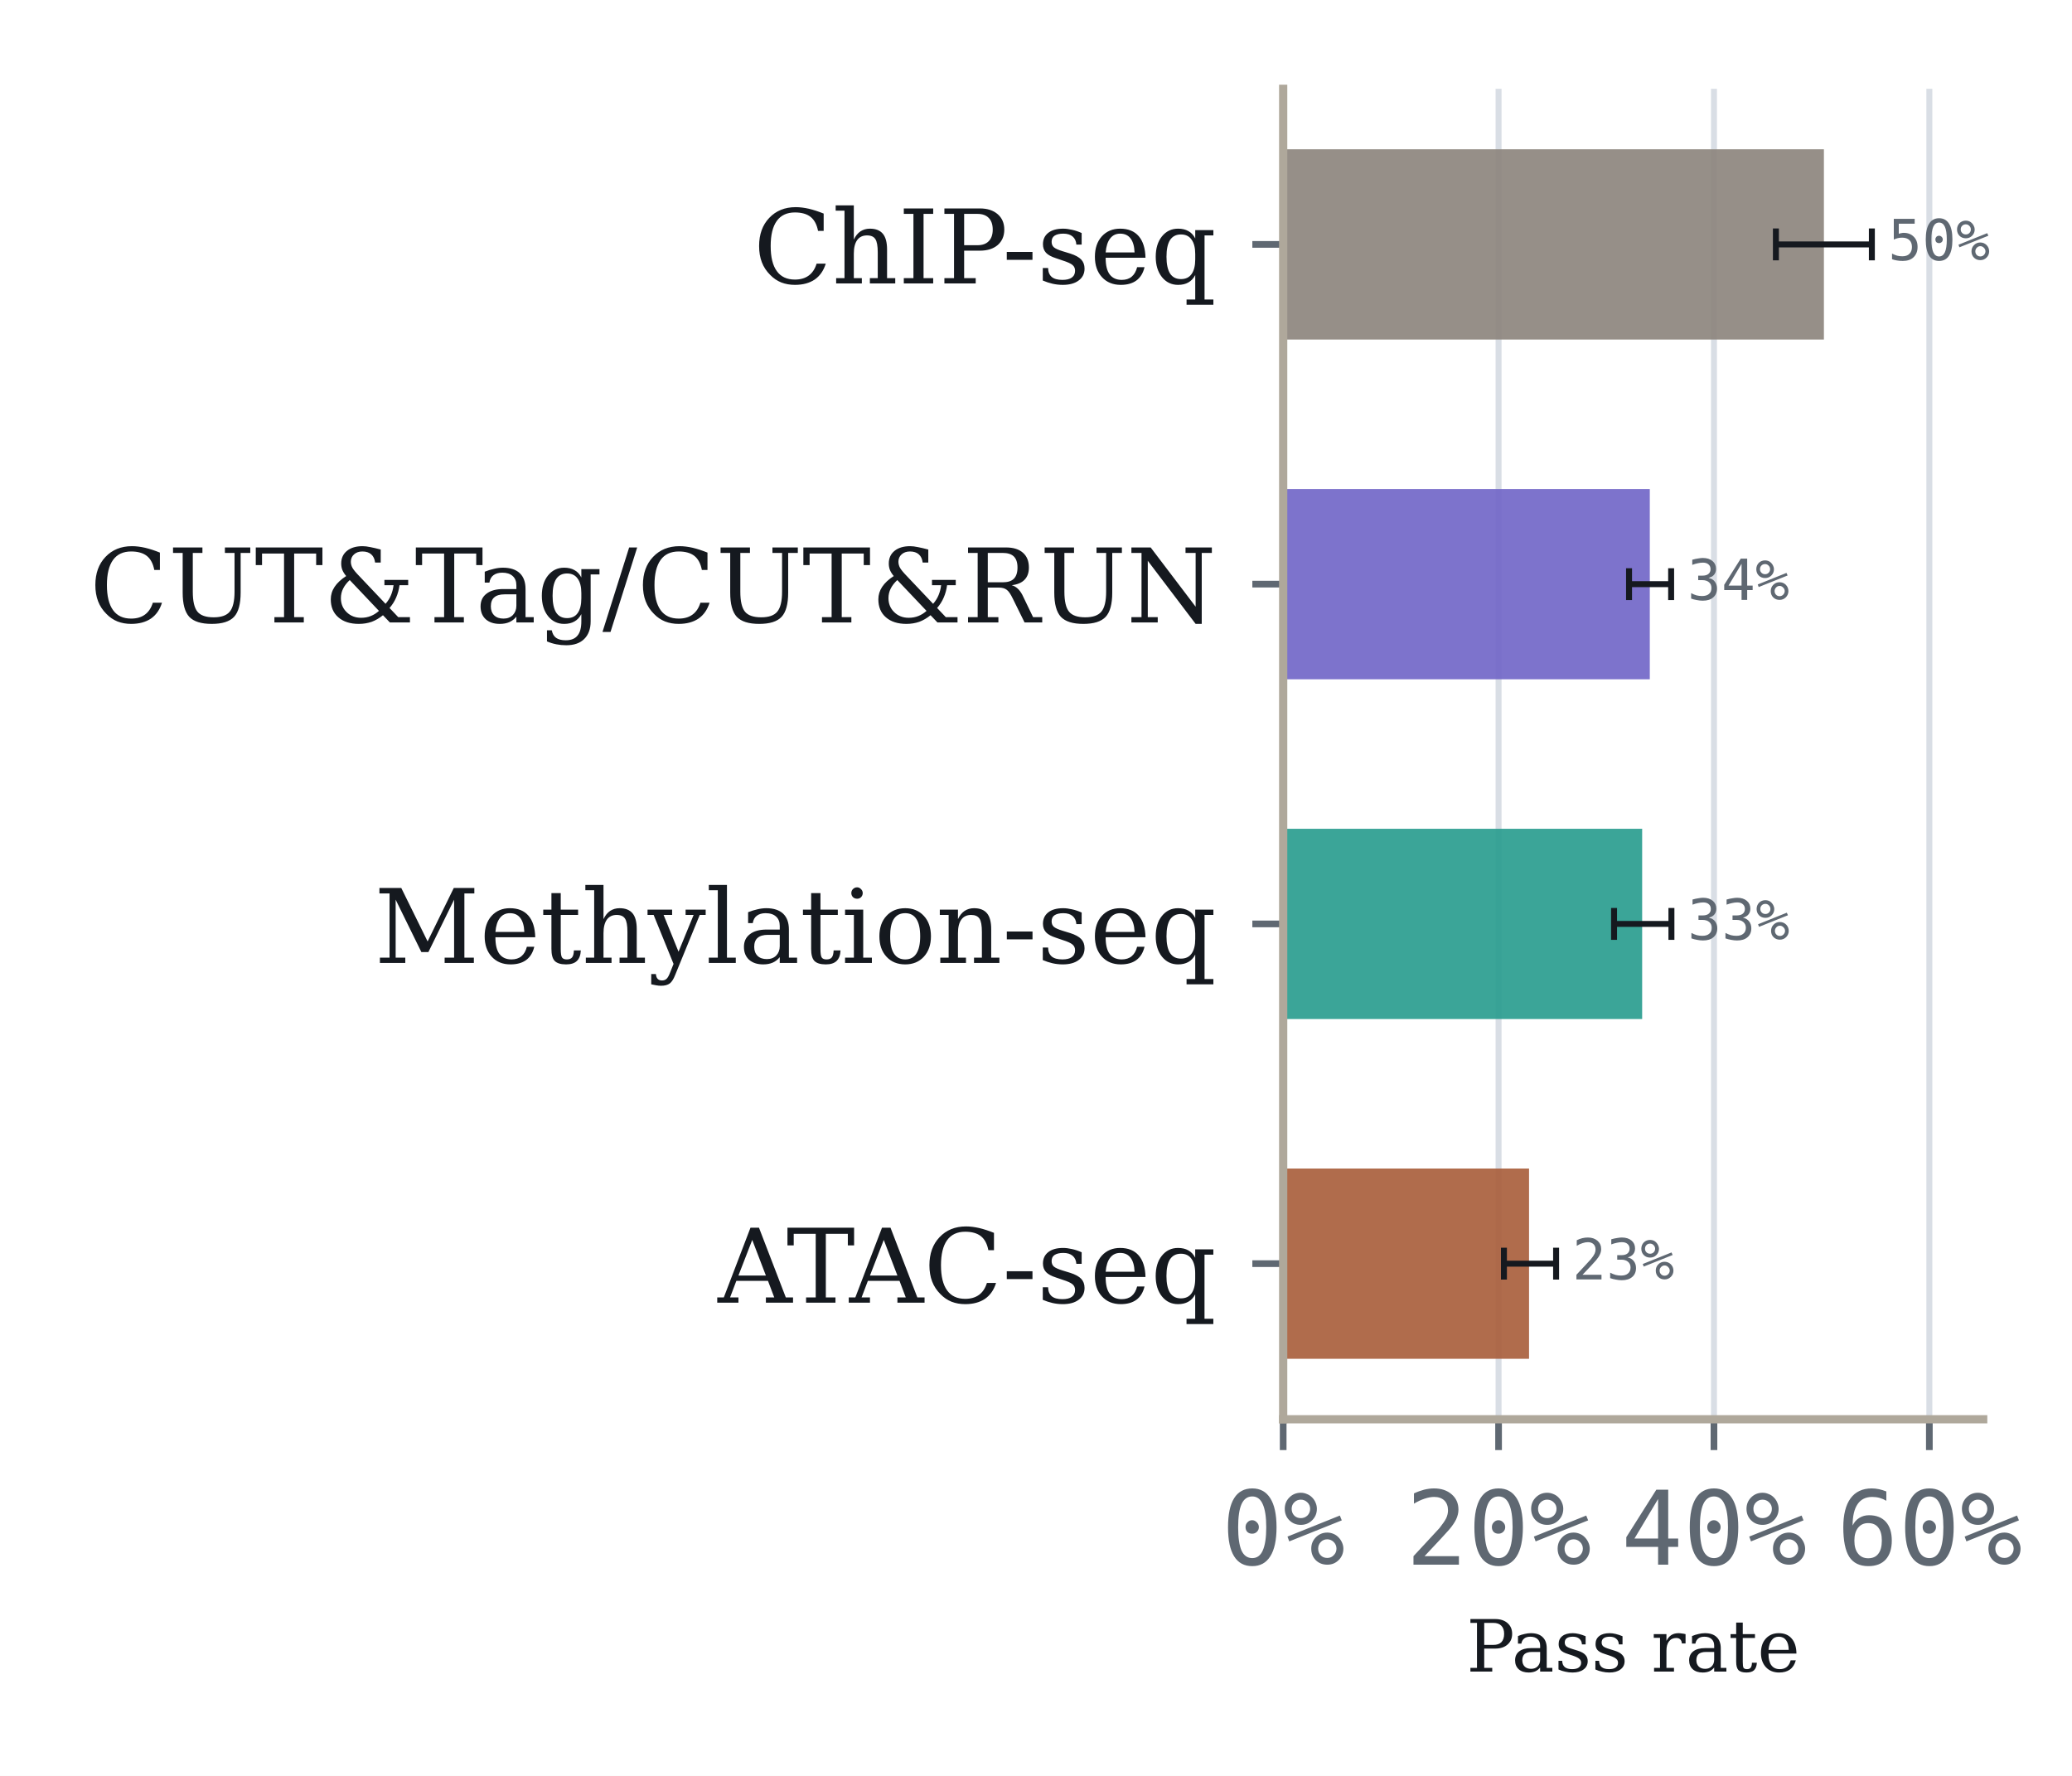
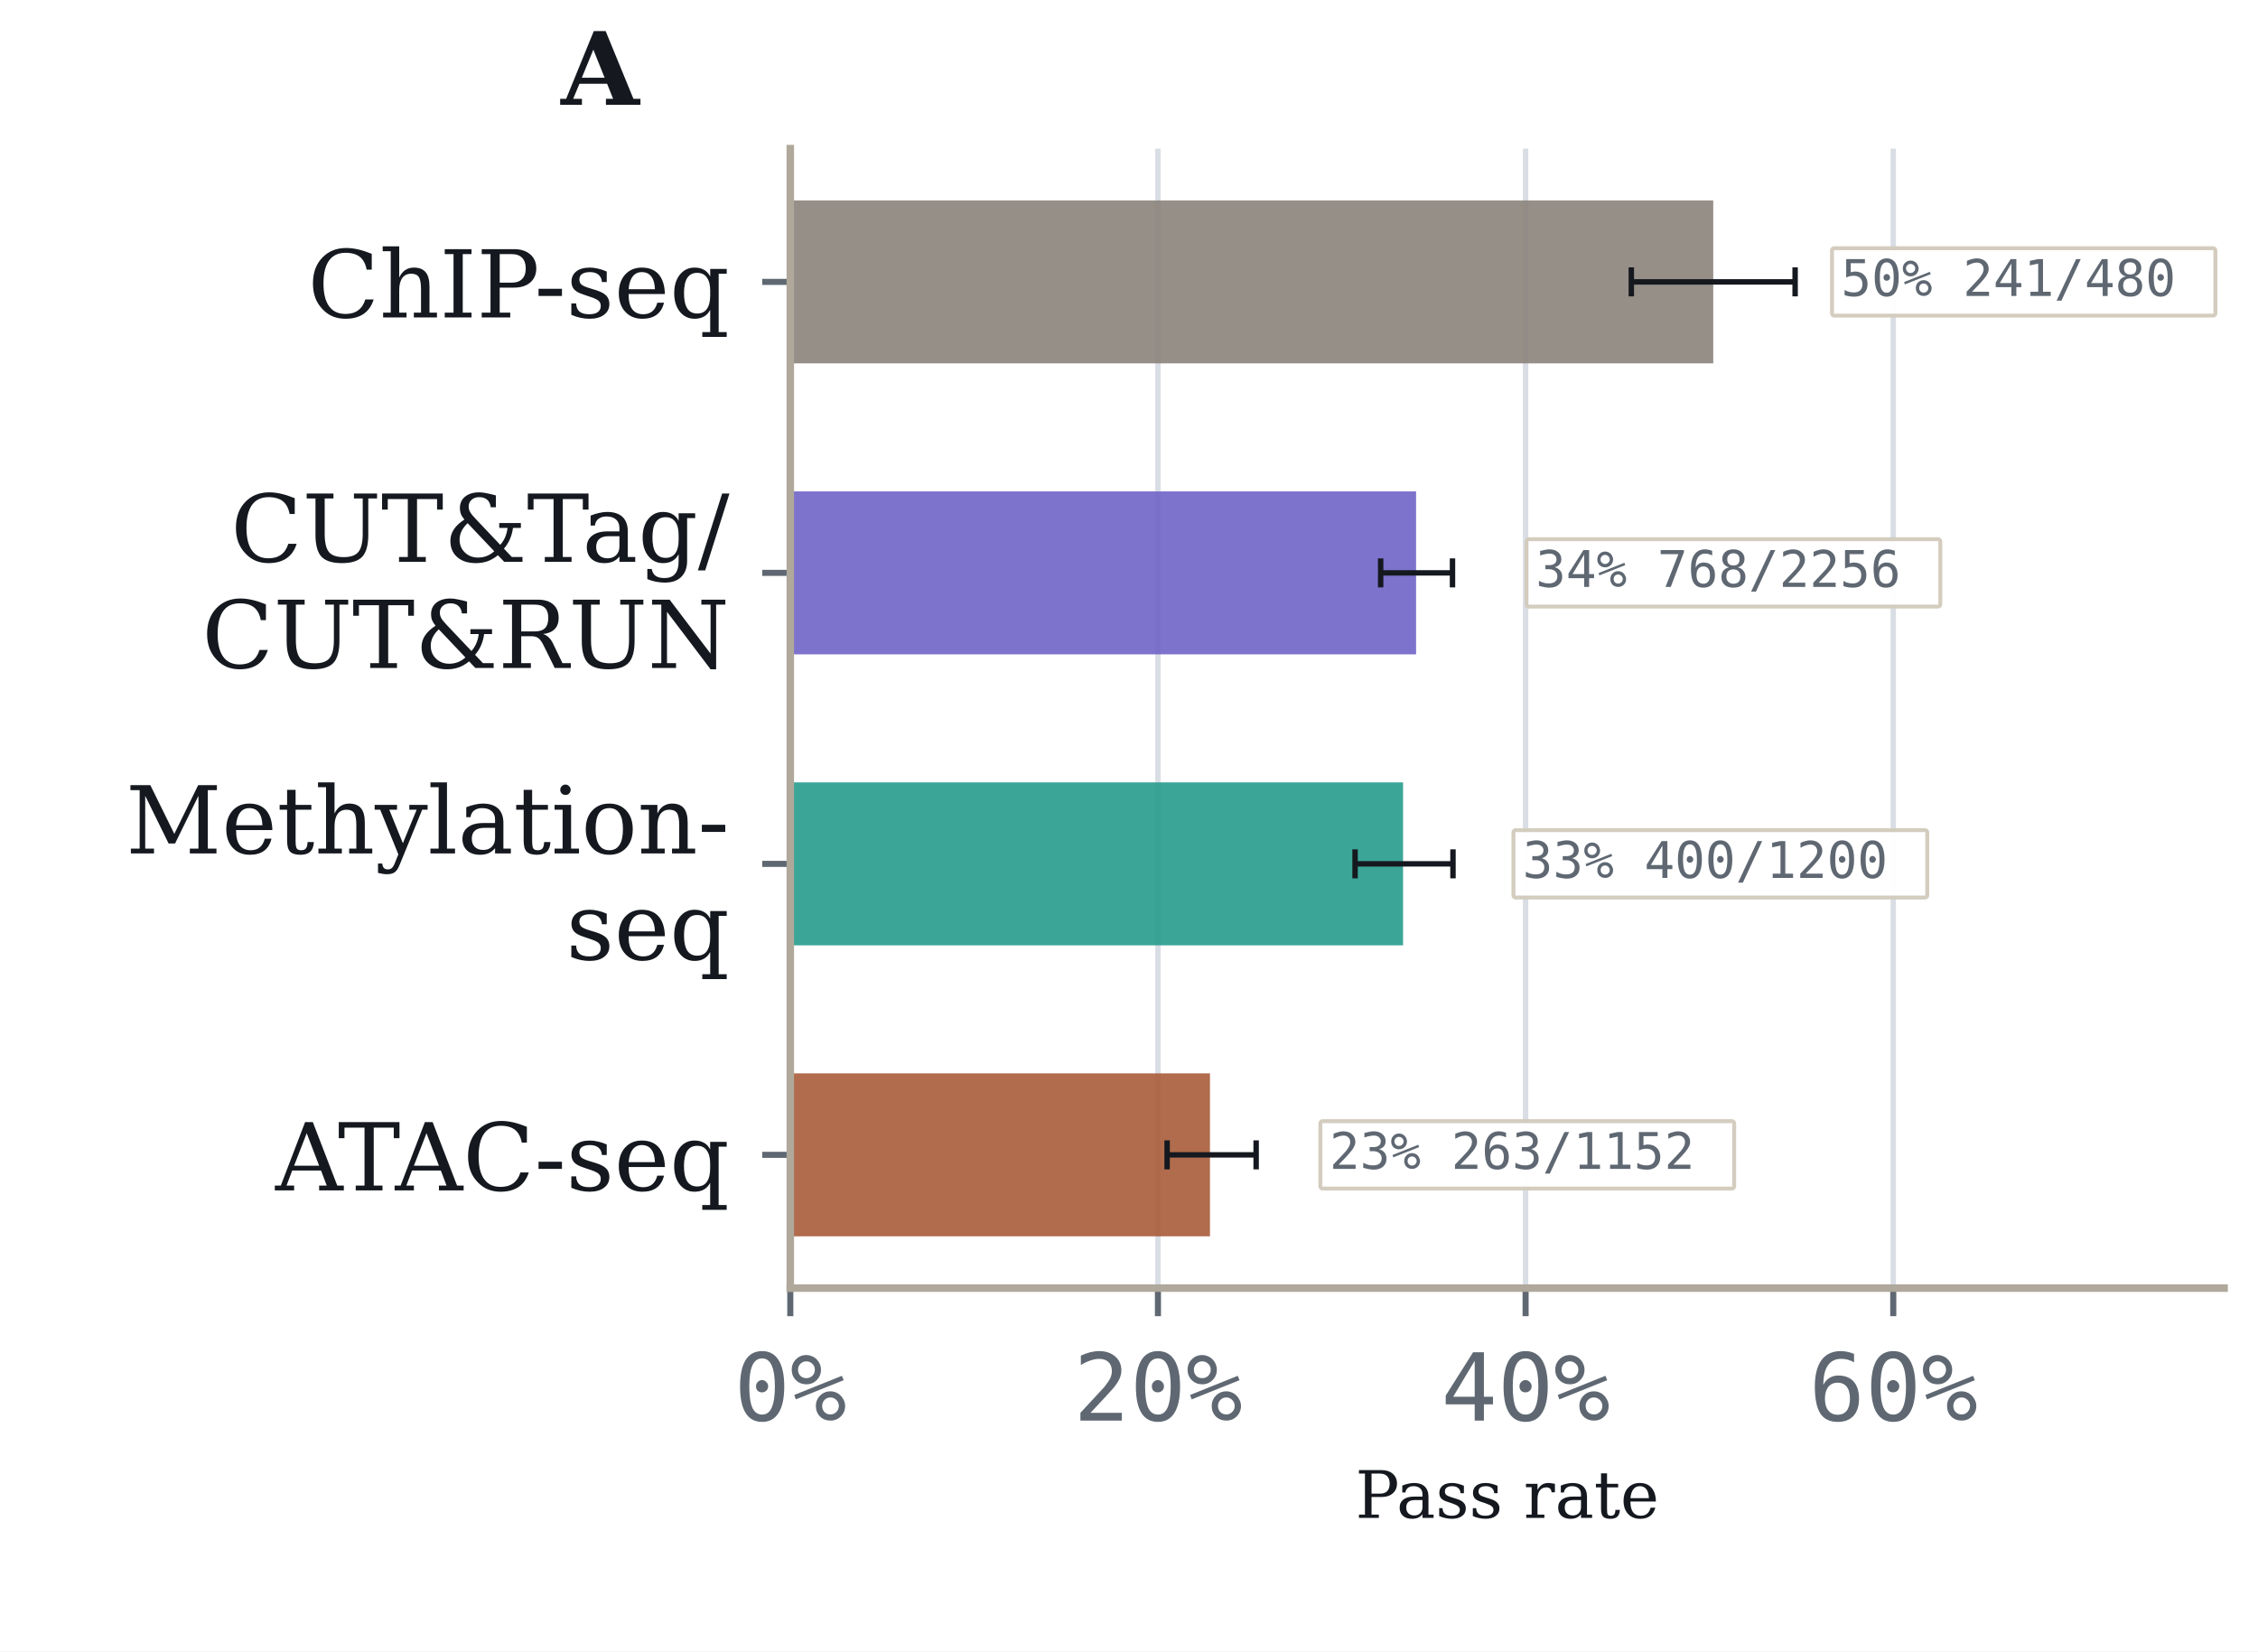
- <svg xmlns="http://www.w3.org/2000/svg" xmlns:xlink="http://www.w3.org/1999/xlink" width="201.6pt" height="172.8pt" viewBox="0 0 201.6 172.8" version="1.1">
+ <svg xmlns="http://www.w3.org/2000/svg" xmlns:xlink="http://www.w3.org/1999/xlink" width="241.2pt" height="176.4pt" viewBox="0 0 241.2 176.4" version="1.1">
  <defs>
    <style type="text/css">*{stroke-linejoin: round; stroke-linecap: butt}</style>
  </defs>
  <g id="figure_1">
    <g id="patch_1">
-       <path d="M 0 172.8  L 201.6 172.8  L 201.6 0  L 0 0  z " style="fill: #ffffff" />
+       <path d="M 0 176.4  L 241.2 176.4  L 241.2 0  L 0 0  z " style="fill: #ffffff" />
    </g>
    <g id="axes_1">
      <g id="patch_2">
-         <path d="M 124.85 138.1  L 192.96 138.1  L 192.96 8.64  L 124.85 8.64  z " style="fill: #ffffff" />
+         <path d="M 84.42 137.592  L 237.582 137.592  L 237.582 15.876  L 84.42 15.876  z " style="fill: #ffffff" />
      </g>
      <g id="matplotlib.axis_1">
        <g id="xtick_1">
          <g id="line2d_1">
-             <path d="M 124.85 138.1  L 124.85 8.64  " clip-path="url(#p88992d8bb0)" style="fill: none; stroke: #d9dee5; stroke-width: 0.58; stroke-linecap: square" />
+             <path d="M 84.42 137.592  L 84.42 15.876  " clip-path="url(#p98bb3c0f68)" style="fill: none; stroke: #d9dee5; stroke-width: 0.58; stroke-linecap: square" />
          </g>
          <g id="line2d_2">
            <defs>
-               <path id="m50f9d37991" d="M 0 0  L 0 3  " style="stroke: #5f6872; stroke-width: 0.65" />
+               <path id="m6adbc3988e" d="M 0 0  L 0 3  " style="stroke: #5f6872; stroke-width: 0.65" />
            </defs>
            <g>
-               <use xlink:href="#m50f9d37991" x="124.85" y="138.1" style="fill: #5f6872; stroke: #5f6872; stroke-width: 0.65" />
+               <use xlink:href="#m6adbc3988e" x="84.42" y="137.592" style="fill: #5f6872; stroke: #5f6872; stroke-width: 0.65" />
            </g>
          </g>
          <g id="text_1">
-             <text style="font-size: 10px; font-family: 'DejaVu Sans Mono', monospace; text-anchor: middle; fill: #5f6872" x="124.85" y="152.252" transform="rotate(-0 124.85 152.2516)">0%</text>
+             <text style="font-size: 10px; font-family: 'DejaVu Sans Mono', monospace; text-anchor: middle; fill: #5f6872" x="84.42" y="151.744" transform="rotate(-0 84.42 151.7436)">0%</text>
          </g>
        </g>
        <g id="xtick_2">
          <g id="line2d_3">
-             <path d="M 145.807 138.1  L 145.807 8.64  " clip-path="url(#p88992d8bb0)" style="fill: none; stroke: #d9dee5; stroke-width: 0.58; stroke-linecap: square" />
+             <path d="M 123.692 137.592  L 123.692 15.876  " clip-path="url(#p98bb3c0f68)" style="fill: none; stroke: #d9dee5; stroke-width: 0.58; stroke-linecap: square" />
          </g>
          <g id="line2d_4">
            <g>
-               <use xlink:href="#m50f9d37991" x="145.807" y="138.1" style="fill: #5f6872; stroke: #5f6872; stroke-width: 0.65" />
+               <use xlink:href="#m6adbc3988e" x="123.692" y="137.592" style="fill: #5f6872; stroke: #5f6872; stroke-width: 0.65" />
            </g>
          </g>
          <g id="text_2">
-             <text style="font-size: 10px; font-family: 'DejaVu Sans Mono', monospace; text-anchor: middle; fill: #5f6872" x="145.807" y="152.252" transform="rotate(-0 145.8069 152.2516)">20%</text>
+             <text style="font-size: 10px; font-family: 'DejaVu Sans Mono', monospace; text-anchor: middle; fill: #5f6872" x="123.692" y="151.744" transform="rotate(-0 123.6923 151.7436)">20%</text>
          </g>
        </g>
        <g id="xtick_3">
          <g id="line2d_5">
-             <path d="M 166.764 138.1  L 166.764 8.64  " clip-path="url(#p88992d8bb0)" style="fill: none; stroke: #d9dee5; stroke-width: 0.58; stroke-linecap: square" />
+             <path d="M 162.965 137.592  L 162.965 15.876  " clip-path="url(#p98bb3c0f68)" style="fill: none; stroke: #d9dee5; stroke-width: 0.58; stroke-linecap: square" />
          </g>
          <g id="line2d_6">
            <g>
-               <use xlink:href="#m50f9d37991" x="166.764" y="138.1" style="fill: #5f6872; stroke: #5f6872; stroke-width: 0.65" />
+               <use xlink:href="#m6adbc3988e" x="162.965" y="137.592" style="fill: #5f6872; stroke: #5f6872; stroke-width: 0.65" />
            </g>
          </g>
          <g id="text_3">
-             <text style="font-size: 10px; font-family: 'DejaVu Sans Mono', monospace; text-anchor: middle; fill: #5f6872" x="166.764" y="152.252" transform="rotate(-0 166.7638 152.2516)">40%</text>
+             <text style="font-size: 10px; font-family: 'DejaVu Sans Mono', monospace; text-anchor: middle; fill: #5f6872" x="162.965" y="151.744" transform="rotate(-0 162.9646 151.7436)">40%</text>
          </g>
        </g>
        <g id="xtick_4">
          <g id="line2d_7">
-             <path d="M 187.721 138.1  L 187.721 8.64  " clip-path="url(#p88992d8bb0)" style="fill: none; stroke: #d9dee5; stroke-width: 0.58; stroke-linecap: square" />
+             <path d="M 202.237 137.592  L 202.237 15.876  " clip-path="url(#p98bb3c0f68)" style="fill: none; stroke: #d9dee5; stroke-width: 0.58; stroke-linecap: square" />
          </g>
          <g id="line2d_8">
            <g>
-               <use xlink:href="#m50f9d37991" x="187.721" y="138.1" style="fill: #5f6872; stroke: #5f6872; stroke-width: 0.65" />
+               <use xlink:href="#m6adbc3988e" x="202.237" y="137.592" style="fill: #5f6872; stroke: #5f6872; stroke-width: 0.65" />
            </g>
          </g>
          <g id="text_4">
-             <text style="font-size: 10px; font-family: 'DejaVu Sans Mono', monospace; text-anchor: middle; fill: #5f6872" x="187.721" y="152.252" transform="rotate(-0 187.7208 152.2516)">60%</text>
+             <text style="font-size: 10px; font-family: 'DejaVu Sans Mono', monospace; text-anchor: middle; fill: #5f6872" x="202.237" y="151.744" transform="rotate(-0 202.2369 151.7436)">60%</text>
          </g>
        </g>
        <g id="text_5">
-           <text style="font-size: 7px; font-family: 'DejaVu Serif', serif; text-anchor: middle; fill: #15191f" x="158.905" y="162.65" transform="rotate(-0 158.905 162.6502)">Pass rate</text>
+           <text style="font-size: 7px; font-family: 'DejaVu Serif', serif; text-anchor: middle; fill: #15191f" x="161.001" y="162.142" transform="rotate(-0 161.001 162.1422)">Pass rate</text>
        </g>
      </g>
      <g id="matplotlib.axis_2">
        <g id="ytick_1">
          <g id="line2d_9">
            <defs>
-               <path id="m5c9ed3ac0d" d="M 0 0  L -3 0  " style="stroke: #5f6872; stroke-width: 0.65" />
+               <path id="m7a7b6882da" d="M 0 0  L -3 0  " style="stroke: #5f6872; stroke-width: 0.65" />
            </defs>
            <g>
-               <use xlink:href="#m5c9ed3ac0d" x="124.85" y="122.959" style="fill: #5f6872; stroke: #5f6872; stroke-width: 0.65" />
+               <use xlink:href="#m7a7b6882da" x="84.42" y="30.111" style="fill: #5f6872; stroke: #5f6872; stroke-width: 0.65" />
            </g>
          </g>
          <g id="text_6">
-             <text style="font-size: 10px; font-family: 'DejaVu Serif', serif; text-anchor: end; fill: #15191f" x="118.35" y="126.758" transform="rotate(-0 118.35 126.7581)">ATAC-seq</text>
+             <text style="font-size: 10px; font-family: 'DejaVu Serif', serif; text-anchor: end; fill: #15191f" x="77.92" y="33.911" transform="rotate(-0 77.92 33.91065)">ChIP-seq</text>
          </g>
        </g>
        <g id="ytick_2">
          <g id="line2d_10">
            <g>
-               <use xlink:href="#m5c9ed3ac0d" x="124.85" y="89.9" style="fill: #5f6872; stroke: #5f6872; stroke-width: 0.65" />
+               <use xlink:href="#m7a7b6882da" x="84.42" y="61.193" style="fill: #5f6872; stroke: #5f6872; stroke-width: 0.65" />
            </g>
          </g>
          <g id="text_7">
-             <text style="font-size: 10px; font-family: 'DejaVu Serif', serif; text-anchor: end; fill: #15191f" x="118.35" y="93.699" transform="rotate(-0 118.35 93.69884)">Methylation-seq</text>
+             <text style="font-size: 10px; font-family: 'DejaVu Serif', serif; fill: #15191f" transform="translate(24.64031 60.01111)">CUT&amp;Tag/</text>
+             <text style="font-size: 10px; font-family: 'DejaVu Serif', serif; fill: #15191f" transform="translate(21.56063 71.35111)">CUT&amp;RUN</text>
          </g>
        </g>
        <g id="ytick_3">
          <g id="line2d_11">
            <g>
-               <use xlink:href="#m5c9ed3ac0d" x="124.85" y="56.84" style="fill: #5f6872; stroke: #5f6872; stroke-width: 0.65" />
+               <use xlink:href="#m7a7b6882da" x="84.42" y="92.275" style="fill: #5f6872; stroke: #5f6872; stroke-width: 0.65" />
            </g>
          </g>
          <g id="text_8">
-             <text style="font-size: 10px; font-family: 'DejaVu Serif', serif; text-anchor: end; fill: #15191f" x="118.35" y="60.569" transform="rotate(-0 118.35 60.5685)">CUT&amp;Tag/CUT&amp;RUN</text>
+             <text style="font-size: 10px; font-family: 'DejaVu Serif', serif; fill: #15191f" transform="translate(13.43406 91.16392)">Methylation-</text>
+             <text style="font-size: 10px; font-family: 'DejaVu Serif', serif; fill: #15191f" transform="translate(60.46844 102.5039)">seq</text>
          </g>
        </g>
        <g id="ytick_4">
          <g id="line2d_12">
            <g>
-               <use xlink:href="#m5c9ed3ac0d" x="124.85" y="23.781" style="fill: #5f6872; stroke: #5f6872; stroke-width: 0.65" />
+               <use xlink:href="#m7a7b6882da" x="84.42" y="123.357" style="fill: #5f6872; stroke: #5f6872; stroke-width: 0.65" />
            </g>
          </g>
          <g id="text_9">
-             <text style="font-size: 10px; font-family: 'DejaVu Serif', serif; text-anchor: end; fill: #15191f" x="118.35" y="27.58" transform="rotate(-0 118.35 27.58035)">ChIP-seq</text>
+             <text style="font-size: 10px; font-family: 'DejaVu Serif', serif; text-anchor: end; fill: #15191f" x="77.92" y="127.156" transform="rotate(-0 77.92 127.1558)">ATAC-seq</text>
          </g>
        </g>
      </g>
      <g id="patch_3">
-         <path d="M 124.85 132.215  L 148.772 132.215  L 148.772 113.702  L 124.85 113.702  z " clip-path="url(#p88992d8bb0)" style="fill: #a95f3d; opacity: 0.92" />
+         <path d="M 84.42 21.409  L 183.01 21.409  L 183.01 38.814  L 84.42 38.814  z " clip-path="url(#p98bb3c0f68)" style="fill: #8d867e; opacity: 0.92" />
      </g>
      <g id="patch_4">
-         <path d="M 124.85 99.156  L 159.778 99.156  L 159.778 80.643  L 124.85 80.643  z " clip-path="url(#p88992d8bb0)" style="fill: #2a9d8f; opacity: 0.92" />
+         <path d="M 84.42 52.49  L 151.266 52.49  L 151.266 69.896  L 84.42 69.896  z " clip-path="url(#p98bb3c0f68)" style="fill: #7267c8; opacity: 0.92" />
      </g>
      <g id="patch_5">
-         <path d="M 124.85 66.097  L 160.521 66.097  L 160.521 47.584  L 124.85 47.584  z " clip-path="url(#p88992d8bb0)" style="fill: #7267c8; opacity: 0.92" />
+         <path d="M 84.42 83.572  L 149.874 83.572  L 149.874 100.978  L 84.42 100.978  z " clip-path="url(#p98bb3c0f68)" style="fill: #2a9d8f; opacity: 0.92" />
      </g>
      <g id="patch_6">
-         <path d="M 124.85 33.038  L 177.461 33.038  L 177.461 14.525  L 124.85 14.525  z " clip-path="url(#p88992d8bb0)" style="fill: #8d867e; opacity: 0.92" />
+         <path d="M 84.42 114.654  L 129.249 114.654  L 129.249 132.059  L 84.42 132.059  z " clip-path="url(#p98bb3c0f68)" style="fill: #a95f3d; opacity: 0.92" />
      </g>
      <g id="patch_7">
-         <path d="M 124.85 138.1  L 124.85 8.64  " style="fill: none; stroke: #afa89b; stroke-width: 0.8; stroke-linejoin: miter; stroke-linecap: square" />
+         <path d="M 84.42 137.592  L 84.42 15.876  " style="fill: none; stroke: #afa89b; stroke-width: 0.8; stroke-linejoin: miter; stroke-linecap: square" />
      </g>
      <g id="patch_8">
-         <path d="M 124.85 138.1  L 192.96 138.1  " style="fill: none; stroke: #afa89b; stroke-width: 0.8; stroke-linejoin: miter; stroke-linecap: square" />
+         <path d="M 84.42 137.592  L 237.582 137.592  " style="fill: none; stroke: #afa89b; stroke-width: 0.8; stroke-linejoin: miter; stroke-linecap: square" />
      </g>
      <g id="text_10">
-         <text style="font-size: 5.5px; font-family: 'DejaVu Sans Mono', monospace; text-anchor: start; fill: #5f6872" x="152.976" y="124.491" transform="rotate(-0 152.9759 124.4911)">23%</text>
+         <g id="patch_9">
+           <path d="M 195.962 33.711  L 236.378 33.711  Q 236.648 33.711 236.648 33.441  L 236.648 26.782  Q 236.648 26.512 236.378 26.512  L 195.962 26.512  Q 195.692 26.512 195.692 26.782  L 195.692 33.441  Q 195.692 33.711 195.962 33.711  z " style="fill: #ffffff; opacity: 0.98; stroke: #d3ccbe; stroke-width: 0.42; stroke-linejoin: miter" />
+         </g>
+         <text style="font-size: 5.4px; font-family: 'DejaVu Sans Mono', monospace; text-anchor: start; fill: #5f6872" x="196.664" y="31.616" transform="rotate(-0 196.664 31.61583)">50%  241/480</text>
      </g>
      <g id="text_11">
-         <text style="font-size: 5.5px; font-family: 'DejaVu Sans Mono', monospace; text-anchor: start; fill: #5f6872" x="164.197" y="91.432" transform="rotate(-0 164.1966 91.43189)">33%</text>
+         <g id="patch_10">
+           <path d="M 163.328 64.793  L 206.995 64.793  Q 207.265 64.793 207.265 64.523  L 207.265 57.864  Q 207.265 57.594 206.995 57.594  L 163.328 57.594  Q 163.058 57.594 163.058 57.864  L 163.058 64.523  Q 163.058 64.793 163.328 64.793  z " style="fill: #ffffff; opacity: 0.98; stroke: #d3ccbe; stroke-width: 0.42; stroke-linejoin: miter" />
+         </g>
+         <text style="font-size: 5.4px; font-family: 'DejaVu Sans Mono', monospace; text-anchor: start; fill: #5f6872" x="164.03" y="62.698" transform="rotate(-0 164.03 62.69755)">34%  768/2256</text>
      </g>
      <g id="text_12">
-         <text style="font-size: 5.5px; font-family: 'DejaVu Sans Mono', monospace; text-anchor: start; fill: #5f6872" x="164.169" y="58.373" transform="rotate(-0 164.1689 58.37264)">34%</text>
+         <g id="patch_11">
+           <path d="M 161.935 95.874  L 205.602 95.874  Q 205.872 95.874 205.872 95.604  L 205.872 88.945  Q 205.872 88.675 205.602 88.675  L 161.935 88.675  Q 161.665 88.675 161.665 88.945  L 161.665 95.604  Q 161.665 95.874 161.935 95.874  z " style="fill: #ffffff; opacity: 0.98; stroke: #d3ccbe; stroke-width: 0.42; stroke-linejoin: miter" />
+         </g>
+         <text style="font-size: 5.4px; font-family: 'DejaVu Sans Mono', monospace; text-anchor: start; fill: #5f6872" x="162.637" y="93.779" transform="rotate(-0 162.6373 93.77926)">33%  400/1200</text>
      </g>
      <g id="text_13">
-         <text style="font-size: 5.5px; font-family: 'DejaVu Sans Mono', monospace; text-anchor: start; fill: #5f6872" x="183.699" y="25.313" transform="rotate(-0 183.699 25.3134)">50%</text>
+         <g id="patch_12">
+           <path d="M 141.311 126.956  L 184.977 126.956  Q 185.247 126.956 185.247 126.686  L 185.247 120.027  Q 185.247 119.757 184.977 119.757  L 141.311 119.757  Q 141.041 119.757 141.041 120.027  L 141.041 126.686  Q 141.041 126.956 141.311 126.956  z " style="fill: #ffffff; opacity: 0.98; stroke: #d3ccbe; stroke-width: 0.42; stroke-linejoin: miter" />
+         </g>
+         <text style="font-size: 5.4px; font-family: 'DejaVu Sans Mono', monospace; text-anchor: start; fill: #5f6872" x="142.013" y="124.861" transform="rotate(-0 142.0126 124.861)">23%  263/1152</text>
+       </g>
+       <g id="text_14">
+         <text style="font-weight: 700; font-size: 10.8px; font-family: 'DejaVu Serif', serif; text-anchor: start; fill: #15191f" x="59.914" y="11.196" transform="rotate(-0 59.91408 11.19562)">A</text>
      </g>
      <g id="LineCollection_1">
-         <path d="M 146.329 122.959  L 151.404 122.959  " clip-path="url(#p88992d8bb0)" style="fill: none; stroke: #15191f; stroke-width: 0.58" />
-         <path d="M 157.043 89.9  L 162.625 89.9  " clip-path="url(#p88992d8bb0)" style="fill: none; stroke: #15191f; stroke-width: 0.58" />
-         <path d="M 158.502 56.84  L 162.597 56.84  " clip-path="url(#p88992d8bb0)" style="fill: none; stroke: #15191f; stroke-width: 0.58" />
-         <path d="M 172.79 23.781  L 182.127 23.781  " clip-path="url(#p88992d8bb0)" style="fill: none; stroke: #15191f; stroke-width: 0.58" />
+         <path d="M 174.258 30.111  L 191.755 30.111  " clip-path="url(#p98bb3c0f68)" style="fill: none; stroke: #15191f; stroke-width: 0.58" />
+         <path d="M 147.483 61.193  L 155.156 61.193  " clip-path="url(#p98bb3c0f68)" style="fill: none; stroke: #15191f; stroke-width: 0.58" />
+         <path d="M 144.748 92.275  L 155.208 92.275  " clip-path="url(#p98bb3c0f68)" style="fill: none; stroke: #15191f; stroke-width: 0.58" />
+         <path d="M 124.671 123.357  L 134.181 123.357  " clip-path="url(#p98bb3c0f68)" style="fill: none; stroke: #15191f; stroke-width: 0.58" />
      </g>
      <g id="line2d_13">
        <defs>
-           <path id="m8fbb2c185e" d="M 0 1.55  L 0 -1.55  " style="stroke: #15191f; stroke-width: 0.58" />
+           <path id="m04429a7905" d="M 0 1.55  L 0 -1.55  " style="stroke: #15191f; stroke-width: 0.58" />
        </defs>
-         <g clip-path="url(#p88992d8bb0)">
-           <use xlink:href="#m8fbb2c185e" x="146.329" y="122.959" style="fill: #1f77b4; stroke: #15191f; stroke-width: 0.58" />
-           <use xlink:href="#m8fbb2c185e" x="157.043" y="89.9" style="fill: #1f77b4; stroke: #15191f; stroke-width: 0.58" />
-           <use xlink:href="#m8fbb2c185e" x="158.502" y="56.84" style="fill: #1f77b4; stroke: #15191f; stroke-width: 0.58" />
-           <use xlink:href="#m8fbb2c185e" x="172.79" y="23.781" style="fill: #1f77b4; stroke: #15191f; stroke-width: 0.58" />
+         <g clip-path="url(#p98bb3c0f68)">
+           <use xlink:href="#m04429a7905" x="174.258" y="30.111" style="fill: #1f77b4; stroke: #15191f; stroke-width: 0.58" />
+           <use xlink:href="#m04429a7905" x="147.483" y="61.193" style="fill: #1f77b4; stroke: #15191f; stroke-width: 0.58" />
+           <use xlink:href="#m04429a7905" x="144.748" y="92.275" style="fill: #1f77b4; stroke: #15191f; stroke-width: 0.58" />
+           <use xlink:href="#m04429a7905" x="124.671" y="123.357" style="fill: #1f77b4; stroke: #15191f; stroke-width: 0.58" />
        </g>
      </g>
      <g id="line2d_14">
-         <g clip-path="url(#p88992d8bb0)">
-           <use xlink:href="#m8fbb2c185e" x="151.404" y="122.959" style="fill: #1f77b4; stroke: #15191f; stroke-width: 0.58" />
-           <use xlink:href="#m8fbb2c185e" x="162.625" y="89.9" style="fill: #1f77b4; stroke: #15191f; stroke-width: 0.58" />
-           <use xlink:href="#m8fbb2c185e" x="162.597" y="56.84" style="fill: #1f77b4; stroke: #15191f; stroke-width: 0.58" />
-           <use xlink:href="#m8fbb2c185e" x="182.127" y="23.781" style="fill: #1f77b4; stroke: #15191f; stroke-width: 0.58" />
+         <g clip-path="url(#p98bb3c0f68)">
+           <use xlink:href="#m04429a7905" x="191.755" y="30.111" style="fill: #1f77b4; stroke: #15191f; stroke-width: 0.58" />
+           <use xlink:href="#m04429a7905" x="155.156" y="61.193" style="fill: #1f77b4; stroke: #15191f; stroke-width: 0.58" />
+           <use xlink:href="#m04429a7905" x="155.208" y="92.275" style="fill: #1f77b4; stroke: #15191f; stroke-width: 0.58" />
+           <use xlink:href="#m04429a7905" x="134.181" y="123.357" style="fill: #1f77b4; stroke: #15191f; stroke-width: 0.58" />
        </g>
      </g>
    </g>
  </g>
  <defs>
-     <clipPath id="p88992d8bb0">
-       <rect x="124.85" y="8.64" width="68.11" height="129.46" />
+     <clipPath id="p98bb3c0f68">
+       <rect x="84.42" y="15.876" width="153.162" height="121.716" />
    </clipPath>
  </defs>
</svg>
